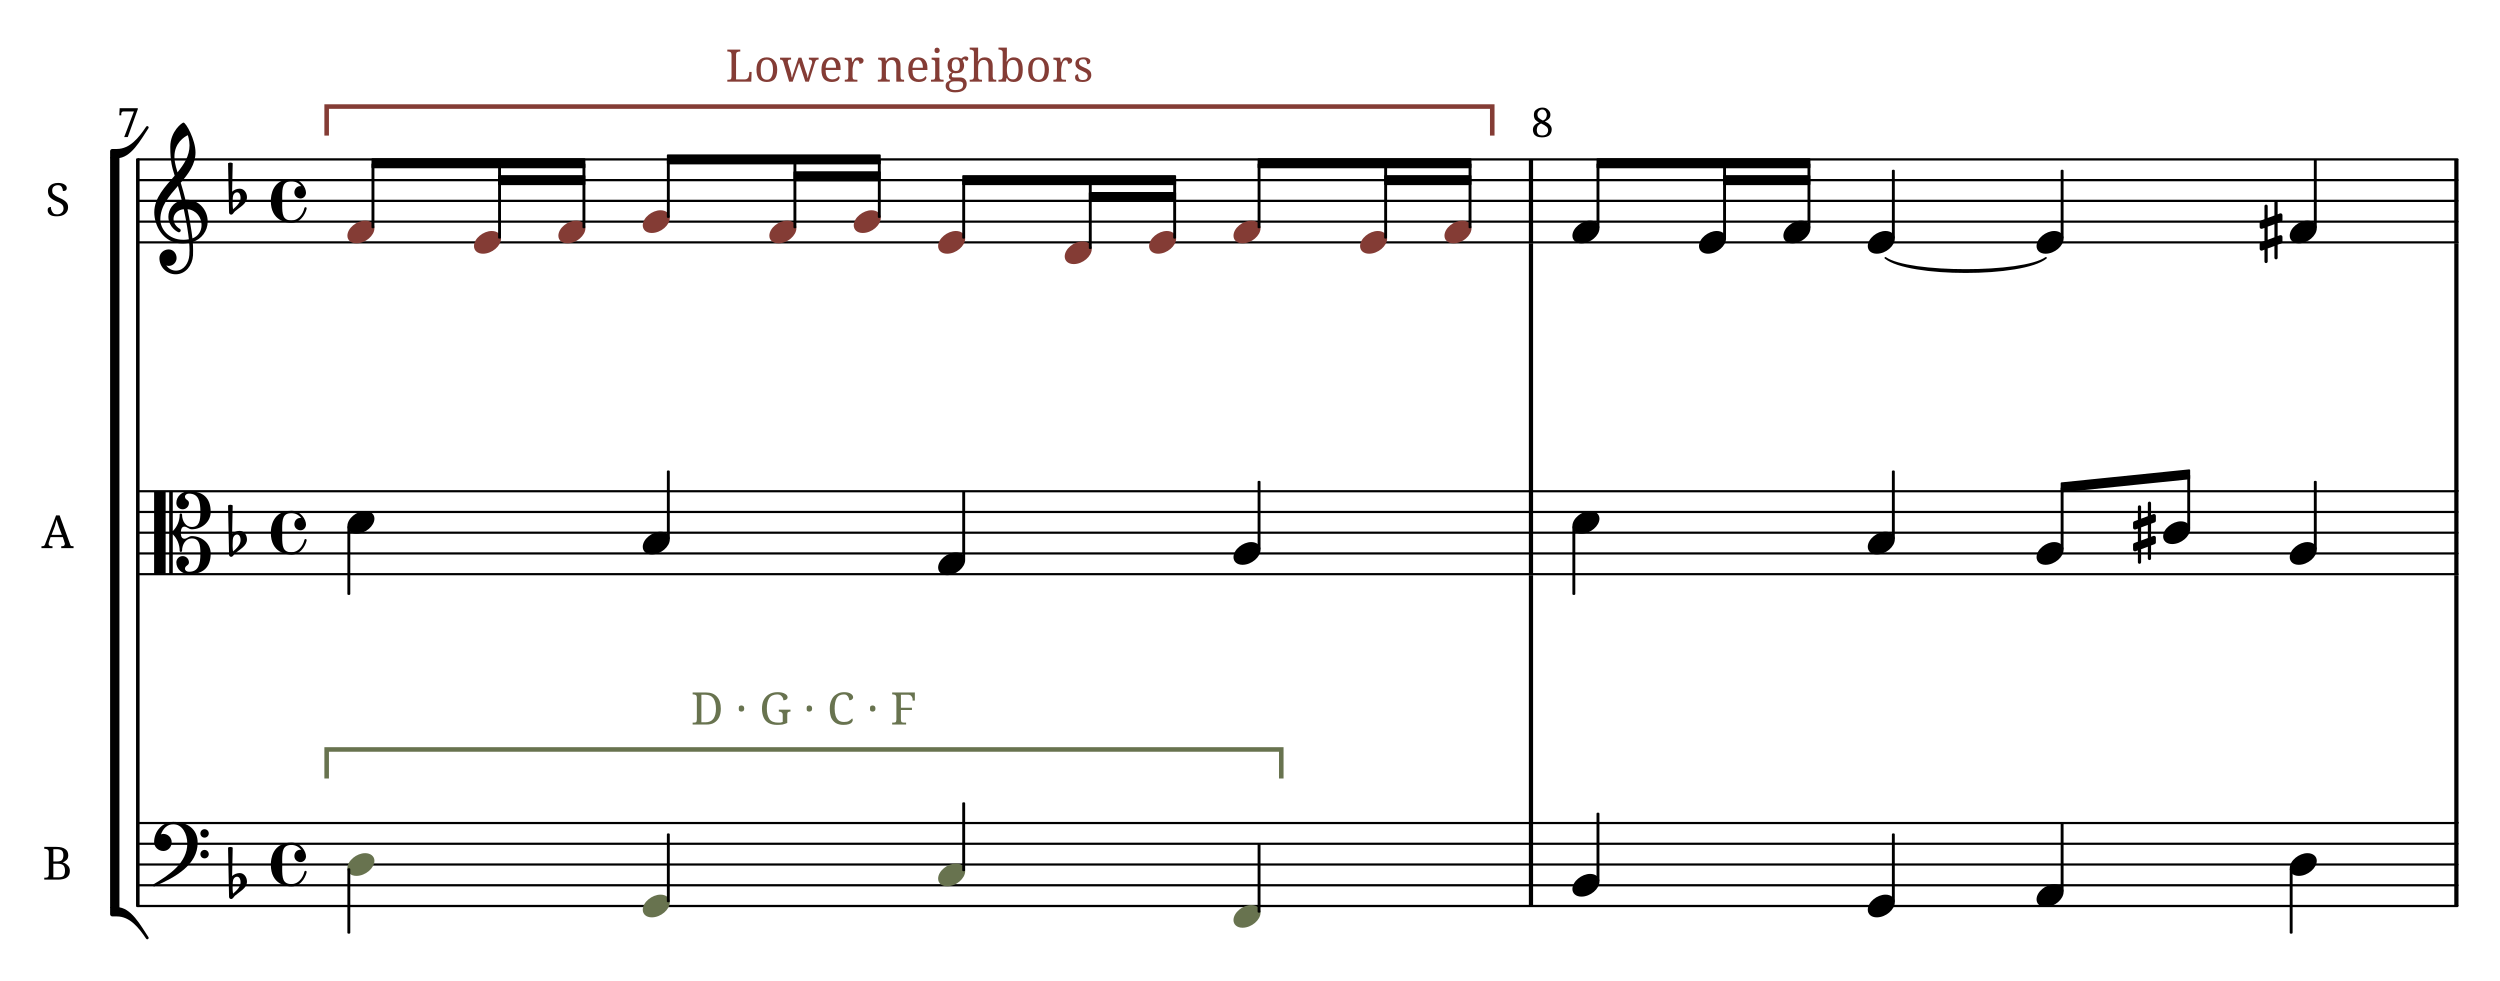
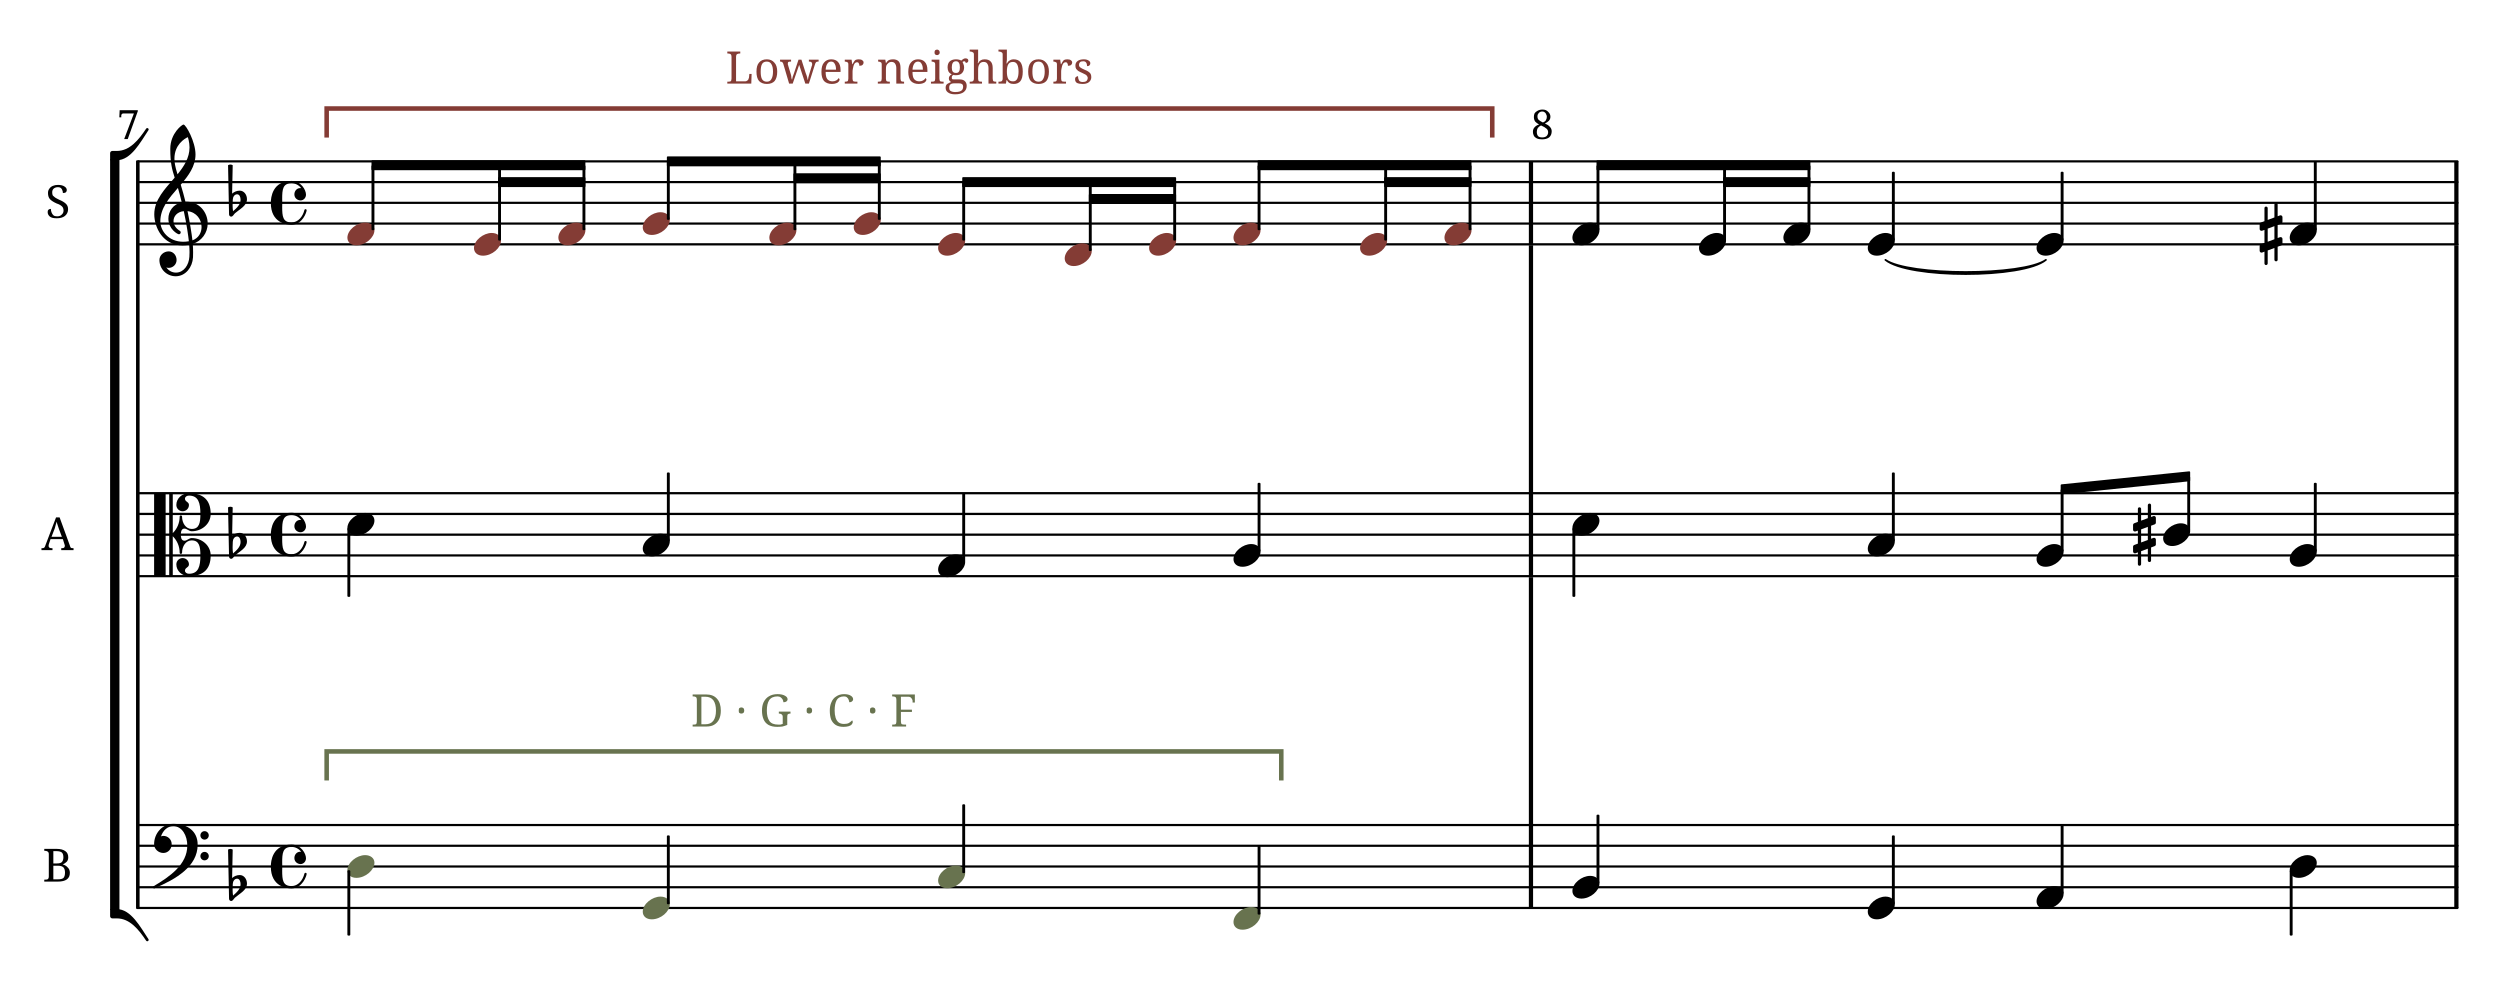
- <svg xmlns="http://www.w3.org/2000/svg" version="1.2" viewBox="-0.308 -1.789 120.546 47.292" class="score-svg" role="group" aria-label="First episode and G preparation" width="120.546mm" height="47.292mm">
+ <svg xmlns="http://www.w3.org/2000/svg" version="1.2" viewBox="-0.308 -1.884 120.546 47.388" class="score-svg" role="group" aria-label="First episode and G preparation" width="120.546mm" height="47.388mm">
  <style>.score-annotation-label{font:2.15px Georgia,serif;letter-spacing:.02px}.score-interval-label{font:600 1.7px sans-serif}</style>
  <style type="text/css">

tspan { white-space: pre; }

</style>
  <g transform="translate(6.3228, 9.8969)">
    <line stroke-linejoin="round" stroke-linecap="round" stroke-width="0.107" stroke="currentColor" x1="0.054" y1="0" x2="111.861" y2="0" />
  </g>
  <g transform="translate(6.3228, 8.8969)">
    <line stroke-linejoin="round" stroke-linecap="round" stroke-width="0.107" stroke="currentColor" x1="0.054" y1="0" x2="111.861" y2="0" />
  </g>
  <g transform="translate(6.3228, 7.8969)">
    <line stroke-linejoin="round" stroke-linecap="round" stroke-width="0.107" stroke="currentColor" x1="0.054" y1="0" x2="111.861" y2="0" />
  </g>
  <g transform="translate(6.3228, 6.8969)">
    <line stroke-linejoin="round" stroke-linecap="round" stroke-width="0.107" stroke="currentColor" x1="0.054" y1="0" x2="111.861" y2="0" />
  </g>
  <g transform="translate(6.3228, 5.8969)">
    <line stroke-linejoin="round" stroke-linecap="round" stroke-width="0.107" stroke="currentColor" x1="0.054" y1="0" x2="111.861" y2="0" />
  </g>
  <g transform="translate(118.0331, 3.4958)">
    <rect x="0" y="22.455" width="0.204" height="11.946" ry="0" fill="currentColor" />
  </g>
  <g transform="translate(118.0331, 3.4958)">
    <rect x="0" y="6.455" width="0.204" height="11.946" ry="0" fill="currentColor" />
  </g>
  <g transform="translate(118.0331, 39.8969)">
    <rect x="0" y="-2.054" width="0.204" height="4.054" ry="0" fill="currentColor" />
  </g>
  <g transform="translate(6.3228, 25.8969)">
    <line stroke-linejoin="round" stroke-linecap="round" stroke-width="0.107" stroke="currentColor" x1="0.054" y1="0" x2="111.861" y2="0" />
  </g>
  <g transform="translate(6.3228, 24.8969)">
    <line stroke-linejoin="round" stroke-linecap="round" stroke-width="0.107" stroke="currentColor" x1="0.054" y1="0" x2="111.861" y2="0" />
  </g>
  <g transform="translate(6.3228, 23.8969)">
    <line stroke-linejoin="round" stroke-linecap="round" stroke-width="0.107" stroke="currentColor" x1="0.054" y1="0" x2="111.861" y2="0" />
  </g>
  <g transform="translate(6.3228, 22.8969)">
    <line stroke-linejoin="round" stroke-linecap="round" stroke-width="0.107" stroke="currentColor" x1="0.054" y1="0" x2="111.861" y2="0" />
  </g>
  <g transform="translate(6.3228, 21.8969)">
    <line stroke-linejoin="round" stroke-linecap="round" stroke-width="0.107" stroke="currentColor" x1="0.054" y1="0" x2="111.861" y2="0" />
  </g>
  <g transform="translate(118.0331, 23.8969)">
    <rect x="0" y="-2.054" width="0.204" height="4.107" ry="0" fill="currentColor" />
  </g>
  <g transform="translate(118.0331, 7.8969)">
    <rect x="0" y="-2" width="0.204" height="4.054" ry="0" fill="currentColor" />
  </g>
  <g transform="translate(6.3228, 41.8969)">
    <line stroke-linejoin="round" stroke-linecap="round" stroke-width="0.107" stroke="currentColor" x1="0.054" y1="0" x2="111.861" y2="0" />
  </g>
  <g transform="translate(6.3228, 40.8969)">
    <line stroke-linejoin="round" stroke-linecap="round" stroke-width="0.107" stroke="currentColor" x1="0.054" y1="0" x2="111.861" y2="0" />
  </g>
  <g transform="translate(6.3228, 39.8969)">
    <line stroke-linejoin="round" stroke-linecap="round" stroke-width="0.107" stroke="currentColor" x1="0.054" y1="0" x2="111.861" y2="0" />
  </g>
  <g transform="translate(6.3228, 38.8969)">
    <line stroke-linejoin="round" stroke-linecap="round" stroke-width="0.107" stroke="currentColor" x1="0.054" y1="0" x2="111.861" y2="0" />
  </g>
  <g transform="translate(6.3228, 37.8969)">
    <line stroke-linejoin="round" stroke-linecap="round" stroke-width="0.107" stroke="currentColor" x1="0.054" y1="0" x2="111.861" y2="0" />
  </g>
  <g transform="translate(73.4109, 3.4958)">
    <rect x="0" y="22.455" width="0.204" height="11.946" ry="0" fill="currentColor" />
  </g>
  <g transform="translate(73.4109, 3.4958)">
    <rect x="0" y="6.455" width="0.204" height="11.946" ry="0" fill="currentColor" />
  </g>
  <g transform="translate(73.4109, 39.8969)">
    <rect x="0" y="-2.054" width="0.204" height="4.054" ry="0" fill="currentColor" />
  </g>
  <g transform="translate(73.4109, 23.8969)">
    <rect x="0" y="-2.054" width="0.204" height="4.107" ry="0" fill="currentColor" />
  </g>
  <g transform="translate(73.4109, 7.8969)">
    <rect x="0" y="-2" width="0.204" height="4.054" ry="0" fill="currentColor" />
  </g>
-   <g data-voice="a">
+   <g data-voice="a" style="opacity: 1;">
    <g transform="translate(99.0545, 21.7105)">
      <polygon stroke-linejoin="round" stroke-linecap="round" stroke-width="0.089" fill="currentColor" stroke="currentColor" points="6.199 -0.823 6.199 -0.432 0.044 0.196 0.044 -0.196" />
    </g>
  </g>
  <g id="fig-episode-one-s-m7-n1" data-note-id="fig-episode-one-s-m7-n1" data-voice="s" data-measure="7" role="button" aria-label="Soprano, measure 7, beat 1: F4, 0.5 quarter notes." style="color: rgb(132, 60, 53); fill: rgb(132, 60, 53);">
    <g transform="translate(16.4426, 9.3969)">
      <path transform="scale(0.004, -0.004)" d="M0 -45c0 92 113 182 214 182c64 0 112 -36 112 -92c0 -88 -108 -182 -217 -182c-68 0 -109 39 -109 92z" fill="currentColor" />
    </g>
  </g>
  <g transform="translate(7.1228, 8.8969)">
    <path transform="scale(0.004, -0.004)" d="M265 -635h-5c-108 0 -196 87 -196 196c0 58 53 104 112 104c54 0 95 -48 95 -104c0 -52 -43 -95 -95 -95c-10 0 -20 2 -29 6c26 -38 68 -63 116 -63h3zM403 150c28 -135 50 -272 59 -352c75 27 110 93 110 161c0 88 -59 178 -169 191zM75 26c0 -112 97 -245 277 -245 c21 0 43 2 67 6c-7 65 -27 206 -61 363c-79 -8 -124 -61 -124 -119c0 -43 25 -89 80 -121c5 -5 7 -11 7 -16c0 -12 -10 -23 -22 -23c-16 0 -127 63 -127 188c0 89 58 175 161 198c-14 58 -29 116 -46 173c-106 -122 -212 -244 -212 -404zM354 1194c30 0 145 -207 145 -361 c0 -143 -85 -255 -178 -364c21 -68 40 -137 57 -206c4 0 8 1 12 1c156 0 256 -130 256 -263c0 -113 -74 -212 -180 -246c3 -34 4 -68 4 -102c0 -20 0 -40 -1 -60c-7 -120 -89 -225 -204 -228l1 44c93 2 153 92 159 190c1 19 2 37 2 56c0 30 -2 60 -4 90 c-28 -5 -54 -8 -79 -8c-240 0 -342 219 -342 375c0 177 130 307 246 442c-31 98 -53 170 -53 347c0 188 143 293 159 293zM427 919c0 62 -20 123 -21 123c-40 -19 -161 -92 -161 -259c0 -42 7 -93 37 -189c78 95 145 199 145 325z" fill="currentColor" />
  </g>
  <g transform="translate(10.8005, 7.8969)">
    <path transform="scale(0.004, -0.004)" d="M29 39l-2 -64v-11c0 -22 2 -43 5 -65c44 38 91 80 91 138c0 33 -13 66 -42 66c-31 0 -51 -31 -52 -64zM-28 454c9 5 18 8 28 8s19 -3 28 -8l-7 -343c25 23 58 36 92 36c51 0 87 -49 87 -103c0 -79 -84 -117 -144 -169c-16 -14 -25 -41 -47 -41c-14 0 -25 13 -25 27z" fill="currentColor" />
  </g>
  <g transform="translate(12.7505, 7.8969)">
    <path transform="scale(0.004, -0.004)" d="M432 -89c0 -21 -50 -175 -182 -175c-59 0 -250 20 -250 264c0 63 18 264 250 264c115 0 174 -109 174 -165c0 -39 -30 -70 -66 -70c-30 0 -74 23 -74 73c0 38 27 76 71 76c4 0 7 0 11 -1c-27 36 -69 59 -116 59c-106 0 -113 -74 -113 -188c0 -15 1 -31 1 -48 s-1 -33 -1 -48c0 -114 7 -188 113 -188c79 0 136 70 155 150c2 7 7 10 13 10c7 0 14 -5 14 -13z" fill="currentColor" />
  </g>
-   <g id="fig-episode-one-a-m7-n1" data-note-id="fig-episode-one-a-m7-n1" data-voice="a" data-measure="7" role="button" aria-label="Alto, measure 7, beat 1: D4, one quarter note.">
+   <g id="fig-episode-one-a-m7-n1" data-note-id="fig-episode-one-a-m7-n1" data-voice="a" data-measure="7" role="button" aria-label="Alto, measure 7, beat 1: D4, one quarter note." style="">
    <g transform="translate(16.4426, 23.3969)">
      <path transform="scale(0.004, -0.004)" d="M0 -45c0 92 113 182 214 182c64 0 112 -36 112 -92c0 -88 -108 -182 -217 -182c-68 0 -109 39 -109 92z" fill="currentColor" />
    </g>
  </g>
  <g transform="translate(7.1228, 23.8969)">
    <path transform="scale(0.004, -0.004)" d="M322 0c0 -17 0 -73 44 -73c29 0 56 32 87 32c123 0 229 -90 229 -209c0 -168 -91 -250 -262 -250c-82 0 -152 62 -152 142c0 42 34 76 76 76s76 -34 76 -76c0 -39 -48 -37 -48 -76c0 -23 23 -37 48 -37c115 0 138 89 138 221c0 106 -13 181 -105 181 c-71 0 -116 -71 -116 -148c0 -10 -8 -15 -15 -15s-14 5 -14 15c0 75 -30 146 -83 198v-470c0 -6 -5 -11 -11 -11h-21c-6 0 -11 5 -11 11v978c0 6 5 11 11 11h21c6 0 11 -5 11 -11v-470c53 52 83 123 83 198c0 10 7 15 14 15s15 -5 15 -15c0 -77 45 -148 116 -148 c92 0 105 75 105 181c0 132 -23 221 -138 221c-25 0 -48 -14 -48 -37c0 -39 48 -37 48 -76c0 -42 -34 -76 -76 -76s-76 34 -76 76c0 80 70 142 152 142c171 0 262 -82 262 -250c0 -119 -106 -209 -229 -209c-31 0 -58 32 -87 32c-10 0 -44 0 -44 -73zM128 -500h-117 c-6 0 -11 5 -11 11v978c0 6 5 11 11 11h117c6 0 11 -5 11 -11v-978c0 -6 -5 -11 -11 -11z" fill="currentColor" />
  </g>
  <g transform="translate(10.8005, 24.3969)">
    <path transform="scale(0.004, -0.004)" d="M29 39l-2 -64v-11c0 -22 2 -43 5 -65c44 38 91 80 91 138c0 33 -13 66 -42 66c-31 0 -51 -31 -52 -64zM-28 454c9 5 18 8 28 8s19 -3 28 -8l-7 -343c25 23 58 36 92 36c51 0 87 -49 87 -103c0 -79 -84 -117 -144 -169c-16 -14 -25 -41 -47 -41c-14 0 -25 13 -25 27z" fill="currentColor" />
  </g>
  <g transform="translate(12.7505, 23.8969)">
    <path transform="scale(0.004, -0.004)" d="M432 -89c0 -21 -50 -175 -182 -175c-59 0 -250 20 -250 264c0 63 18 264 250 264c115 0 174 -109 174 -165c0 -39 -30 -70 -66 -70c-30 0 -74 23 -74 73c0 38 27 76 71 76c4 0 7 0 11 -1c-27 36 -69 59 -116 59c-106 0 -113 -74 -113 -188c0 -15 1 -31 1 -48 s-1 -33 -1 -48c0 -114 7 -188 113 -188c79 0 136 70 155 150c2 7 7 10 13 10c7 0 14 -5 14 -13z" fill="currentColor" />
  </g>
  <g id="fig-episode-one-b-m7-n1" data-note-id="fig-episode-one-b-m7-n1" data-voice="b" data-measure="7" role="button" aria-label="Bass, measure 7, beat 1: D3, one quarter note." style="color: rgb(104, 115, 79); fill: rgb(104, 115, 79);">
    <g transform="translate(16.4426, 39.8969)">
      <path transform="scale(0.004, -0.004)" d="M0 -45c0 92 113 182 214 182c64 0 112 -36 112 -92c0 -88 -108 -182 -217 -182c-68 0 -109 39 -109 92z" fill="currentColor" />
    </g>
  </g>
  <g transform="translate(7.1228, 38.8969)">
    <path transform="scale(0.004, -0.004)" d="M558 -125c0 28 22 51 50 51s51 -23 51 -51s-23 -51 -51 -51s-50 23 -50 51zM558 125c0 28 22 51 50 51s51 -23 51 -51s-23 -51 -51 -51s-50 23 -50 51zM231 264c172 0 294 -88 294 -251c0 -263 -262 -416 -515 -523c-3 -3 -7 -4 -10 -4c-7 0 -14 7 -14 14c0 3 1 7 4 10 c201 118 410 265 410 492c0 119 -61 234 -169 234c-72 0 -124 -53 -148 -123c10 4 19 6 29 6c55 0 100 -45 100 -100c0 -58 -44 -106 -100 -106c-60 0 -112 47 -112 106c0 133 101 245 231 245z" fill="currentColor" />
  </g>
  <g transform="translate(10.8005, 40.8969)">
    <path transform="scale(0.004, -0.004)" d="M29 39l-2 -64v-11c0 -22 2 -43 5 -65c44 38 91 80 91 138c0 33 -13 66 -42 66c-31 0 -51 -31 -52 -64zM-28 454c9 5 18 8 28 8s19 -3 28 -8l-7 -343c25 23 58 36 92 36c51 0 87 -49 87 -103c0 -79 -84 -117 -144 -169c-16 -14 -25 -41 -47 -41c-14 0 -25 13 -25 27z" fill="currentColor" />
  </g>
  <g transform="translate(12.7505, 39.8969)">
    <path transform="scale(0.004, -0.004)" d="M432 -89c0 -21 -50 -175 -182 -175c-59 0 -250 20 -250 264c0 63 18 264 250 264c115 0 174 -109 174 -165c0 -39 -30 -70 -66 -70c-30 0 -74 23 -74 73c0 38 27 76 71 76c4 0 7 0 11 -1c-27 36 -69 59 -116 59c-106 0 -113 -74 -113 -188c0 -15 1 -31 1 -48 s-1 -33 -1 -48c0 -114 7 -188 113 -188c79 0 136 70 155 150c2 7 7 10 13 10c7 0 14 -5 14 -13z" fill="currentColor" />
  </g>
-   <g data-voice="s">
+   <g data-voice="s" style="opacity: 1;">
    <g transform="translate(17.6756, 7.8969)">
      <rect x="-0.07" y="-1.814" width="0.14" height="3.134" ry="0.044" fill="currentColor" />
    </g>
  </g>
-   <g data-voice="a">
+   <g data-voice="a" style="opacity: 1;">
    <g transform="translate(16.5123, 23.8969)">
      <rect x="-0.07" y="-0.321" width="0.14" height="3.321" ry="0.044" fill="currentColor" />
    </g>
  </g>
-   <g data-voice="b">
+   <g data-voice="b" style="opacity: 1;">
    <g transform="translate(16.5123, 39.8969)">
      <rect x="-0.07" y="0.179" width="0.14" height="3.154" ry="0.044" fill="currentColor" />
    </g>
  </g>
  <g transform="translate(5.3365, 4.8201)">
    <text font-family="serif" font-size="1.96" text-anchor="start" fill="currentColor">
      <tspan>7</tspan>
    </text>
  </g>
  <g id="fig-episode-one-s-m7-n2" data-note-id="fig-episode-one-s-m7-n2" data-voice="s" data-measure="7" role="button" aria-label="Soprano, measure 7, beat 1.5: E4, 0.25 quarter notes." style="color: rgb(132, 60, 53); fill: rgb(132, 60, 53);">
    <g transform="translate(22.5463, 9.8969)">
      <path transform="scale(0.004, -0.004)" d="M0 -45c0 92 113 182 214 182c64 0 112 -36 112 -92c0 -88 -108 -182 -217 -182c-68 0 -109 39 -109 92z" fill="currentColor" />
    </g>
  </g>
-   <g data-voice="s">
+   <g data-voice="s" style="opacity: 1;">
    <g transform="translate(23.7794, 7.8969)">
      <rect x="-0.07" y="-1.814" width="0.14" height="3.634" ry="0.044" fill="currentColor" />
    </g>
  </g>
-   <g data-voice="s">
+   <g data-voice="s" style="opacity: 1;">
    <g transform="translate(76.6741, 6.0832)">
      <polygon stroke-linejoin="round" stroke-linecap="round" stroke-width="0.089" fill="currentColor" stroke="currentColor" points="10.268 -0.196 10.268 0.196 0.044 0.196 0.044 -0.196" />
    </g>
    <g transform="translate(82.7778, 6.8969)">
      <polygon stroke-linejoin="round" stroke-linecap="round" stroke-width="0.089" fill="currentColor" stroke="currentColor" points="4.164 -0.196 4.164 0.196 0.044 0.196 0.044 -0.196" />
    </g>
  </g>
  <g id="fig-episode-one-s-m7-n3" data-note-id="fig-episode-one-s-m7-n3" data-voice="s" data-measure="7" role="button" aria-label="Soprano, measure 7, beat 1.75: F4, 0.25 quarter notes." style="color: rgb(132, 60, 53); fill: rgb(132, 60, 53);">
    <g transform="translate(26.6155, 9.3969)">
      <path transform="scale(0.004, -0.004)" d="M0 -45c0 92 113 182 214 182c64 0 112 -36 112 -92c0 -88 -108 -182 -217 -182c-68 0 -109 39 -109 92z" fill="currentColor" />
    </g>
  </g>
-   <g data-voice="s">
+   <g data-voice="s" style="opacity: 1;">
    <g transform="translate(27.8485, 7.8969)">
      <rect x="-0.07" y="-1.814" width="0.14" height="3.134" ry="0.044" fill="currentColor" />
    </g>
  </g>
-   <g data-voice="s">
+   <g data-voice="s" style="opacity: 1;">
    <g transform="translate(60.3321, 6.0832)">
      <polygon stroke-linejoin="round" stroke-linecap="round" stroke-width="0.089" fill="currentColor" stroke="currentColor" points="10.268 -0.196 10.268 0.196 0.044 0.196 0.044 -0.196" />
    </g>
    <g transform="translate(66.4359, 6.8969)">
      <polygon stroke-linejoin="round" stroke-linecap="round" stroke-width="0.089" fill="currentColor" stroke="currentColor" points="4.164 -0.196 4.164 0.196 0.044 0.196 0.044 -0.196" />
    </g>
  </g>
  <g id="fig-episode-one-s-m7-n4" data-note-id="fig-episode-one-s-m7-n4" data-voice="s" data-measure="7" role="button" aria-label="Soprano, measure 7, beat 2: G4, 0.5 quarter notes." style="color: rgb(132, 60, 53); fill: rgb(132, 60, 53);">
    <g transform="translate(30.6846, 8.8969)">
      <path transform="scale(0.004, -0.004)" d="M0 -45c0 92 113 182 214 182c64 0 112 -36 112 -92c0 -88 -108 -182 -217 -182c-68 0 -109 39 -109 92z" fill="currentColor" />
    </g>
  </g>
-   <g id="fig-episode-one-a-m7-n2" data-note-id="fig-episode-one-a-m7-n2" data-voice="a" data-measure="7" role="button" aria-label="Alto, measure 7, beat 2: Bb3, one quarter note.">
+   <g id="fig-episode-one-a-m7-n2" data-note-id="fig-episode-one-a-m7-n2" data-voice="a" data-measure="7" role="button" aria-label="Alto, measure 7, beat 2: Bb3, one quarter note." style="">
    <g transform="translate(30.6846, 24.3969)">
      <path transform="scale(0.004, -0.004)" d="M0 -45c0 92 113 182 214 182c64 0 112 -36 112 -92c0 -88 -108 -182 -217 -182c-68 0 -109 39 -109 92z" fill="currentColor" />
    </g>
  </g>
  <g id="fig-episode-one-b-m7-n2" data-note-id="fig-episode-one-b-m7-n2" data-voice="b" data-measure="7" role="button" aria-label="Bass, measure 7, beat 2: G2, one quarter note." style="color: rgb(104, 115, 79); fill: rgb(104, 115, 79);">
    <g transform="translate(30.6846, 41.8969)">
      <path transform="scale(0.004, -0.004)" d="M0 -45c0 92 113 182 214 182c64 0 112 -36 112 -92c0 -88 -108 -182 -217 -182c-68 0 -109 39 -109 92z" fill="currentColor" />
    </g>
  </g>
-   <g data-voice="s">
+   <g data-voice="s" style="opacity: 1;">
    <g transform="translate(31.9177, 7.8969)">
      <rect x="-0.07" y="-2" width="0.14" height="2.821" ry="0.044" fill="currentColor" />
    </g>
  </g>
-   <g data-voice="a">
+   <g data-voice="a" style="opacity: 1;">
    <g transform="translate(31.9177, 23.8969)">
      <rect x="-0.07" y="-3" width="0.14" height="3.321" ry="0.044" fill="currentColor" />
    </g>
  </g>
-   <g data-voice="b">
+   <g data-voice="b" style="opacity: 1;">
    <g transform="translate(31.9177, 39.8969)">
      <rect x="-0.07" y="-1.5" width="0.14" height="3.321" ry="0.044" fill="currentColor" />
    </g>
  </g>
-   <g data-voice="s">
+   <g data-voice="s" style="opacity: 1;">
    <g transform="translate(46.09, 6.8969)">
      <polygon stroke-linejoin="round" stroke-linecap="round" stroke-width="0.089" fill="currentColor" stroke="currentColor" points="10.268 -0.196 10.268 0.196 0.044 0.196 0.044 -0.196" />
    </g>
    <g transform="translate(52.1938, 7.7105)">
      <polygon stroke-linejoin="round" stroke-linecap="round" stroke-width="0.089" fill="currentColor" stroke="currentColor" points="4.164 -0.196 4.164 0.196 0.044 0.196 0.044 -0.196" />
    </g>
  </g>
  <g id="fig-episode-one-s-m7-n5" data-note-id="fig-episode-one-s-m7-n5" data-voice="s" data-measure="7" role="button" aria-label="Soprano, measure 7, beat 2.5: F4, 0.25 quarter notes." style="color: rgb(132, 60, 53); fill: rgb(132, 60, 53);">
    <g transform="translate(36.7884, 9.3969)">
      <path transform="scale(0.004, -0.004)" d="M0 -45c0 92 113 182 214 182c64 0 112 -36 112 -92c0 -88 -108 -182 -217 -182c-68 0 -109 39 -109 92z" fill="currentColor" />
    </g>
  </g>
-   <g data-voice="s">
+   <g data-voice="s" style="opacity: 1;">
    <g transform="translate(38.0214, 7.8969)">
      <rect x="-0.07" y="-2" width="0.14" height="3.321" ry="0.044" fill="currentColor" />
    </g>
  </g>
-   <g data-voice="s">
+   <g data-voice="s" style="opacity: 1;">
    <g transform="translate(31.8479, 5.8969)">
      <polygon stroke-linejoin="round" stroke-linecap="round" stroke-width="0.089" fill="currentColor" stroke="currentColor" points="10.268 -0.196 10.268 0.196 0.044 0.196 0.044 -0.196" />
    </g>
    <g transform="translate(37.9517, 6.7105)">
      <polygon stroke-linejoin="round" stroke-linecap="round" stroke-width="0.089" fill="currentColor" stroke="currentColor" points="4.164 -0.196 4.164 0.196 0.044 0.196 0.044 -0.196" />
    </g>
  </g>
  <g id="fig-episode-one-s-m7-n6" data-note-id="fig-episode-one-s-m7-n6" data-voice="s" data-measure="7" role="button" aria-label="Soprano, measure 7, beat 2.75: G4, 0.25 quarter notes." style="color: rgb(132, 60, 53); fill: rgb(132, 60, 53);">
    <g transform="translate(40.8575, 8.8969)">
      <path transform="scale(0.004, -0.004)" d="M0 -45c0 92 113 182 214 182c64 0 112 -36 112 -92c0 -88 -108 -182 -217 -182c-68 0 -109 39 -109 92z" fill="currentColor" />
    </g>
  </g>
-   <g data-voice="s">
+   <g data-voice="s" style="opacity: 1;">
    <g transform="translate(42.0906, 7.8969)">
      <rect x="-0.07" y="-2" width="0.14" height="2.821" ry="0.044" fill="currentColor" />
    </g>
  </g>
-   <g data-voice="s">
+   <g data-voice="s" style="opacity: 1;">
    <g transform="translate(17.6059, 6.0832)">
      <polygon stroke-linejoin="round" stroke-linecap="round" stroke-width="0.089" fill="currentColor" stroke="currentColor" points="10.268 -0.196 10.268 0.196 0.044 0.196 0.044 -0.196" />
    </g>
    <g transform="translate(23.7096, 6.8969)">
      <polygon stroke-linejoin="round" stroke-linecap="round" stroke-width="0.089" fill="currentColor" stroke="currentColor" points="4.164 -0.196 4.164 0.196 0.044 0.196 0.044 -0.196" />
    </g>
  </g>
  <g id="fig-episode-one-s-m7-n7" data-note-id="fig-episode-one-s-m7-n7" data-voice="s" data-measure="7" role="button" aria-label="Soprano, measure 7, beat 3: E4, 0.5 quarter notes." style="color: rgb(132, 60, 53); fill: rgb(132, 60, 53);">
    <g transform="translate(44.9267, 9.8969)">
      <path transform="scale(0.004, -0.004)" d="M0 -45c0 92 113 182 214 182c64 0 112 -36 112 -92c0 -88 -108 -182 -217 -182c-68 0 -109 39 -109 92z" fill="currentColor" />
    </g>
  </g>
-   <g id="fig-episode-one-a-m7-n3" data-note-id="fig-episode-one-a-m7-n3" data-voice="a" data-measure="7" role="button" aria-label="Alto, measure 7, beat 3: G3, one quarter note.">
+   <g id="fig-episode-one-a-m7-n3" data-note-id="fig-episode-one-a-m7-n3" data-voice="a" data-measure="7" role="button" aria-label="Alto, measure 7, beat 3: G3, one quarter note." style="">
    <g transform="translate(44.9267, 25.3969)">
      <path transform="scale(0.004, -0.004)" d="M0 -45c0 92 113 182 214 182c64 0 112 -36 112 -92c0 -88 -108 -182 -217 -182c-68 0 -109 39 -109 92z" fill="currentColor" />
    </g>
  </g>
  <g id="fig-episode-one-b-m7-n3" data-note-id="fig-episode-one-b-m7-n3" data-voice="b" data-measure="7" role="button" aria-label="Bass, measure 7, beat 3: C3, one quarter note." style="color: rgb(104, 115, 79); fill: rgb(104, 115, 79);">
    <g transform="translate(44.9267, 40.3969)">
      <path transform="scale(0.004, -0.004)" d="M0 -45c0 92 113 182 214 182c64 0 112 -36 112 -92c0 -88 -108 -182 -217 -182c-68 0 -109 39 -109 92z" fill="currentColor" />
    </g>
  </g>
-   <g data-voice="s">
+   <g data-voice="s" style="opacity: 1;">
    <g transform="translate(46.1598, 7.8969)">
      <rect x="-0.07" y="-1" width="0.14" height="2.821" ry="0.044" fill="currentColor" />
    </g>
  </g>
-   <g data-voice="a">
+   <g data-voice="a" style="opacity: 1;">
    <g transform="translate(46.1598, 23.8969)">
      <rect x="-0.07" y="-2" width="0.14" height="3.321" ry="0.044" fill="currentColor" />
    </g>
  </g>
-   <g data-voice="b">
+   <g data-voice="b" style="opacity: 1;">
    <g transform="translate(46.1598, 39.8969)">
      <rect x="-0.07" y="-3" width="0.14" height="3.321" ry="0.044" fill="currentColor" />
    </g>
  </g>
  <g id="fig-episode-one-s-m7-n8" data-note-id="fig-episode-one-s-m7-n8" data-voice="s" data-measure="7" role="button" aria-label="Soprano, measure 7, beat 3.5: D4, 0.25 quarter notes." style="color: rgb(132, 60, 53); fill: rgb(132, 60, 53);">
    <g transform="translate(51.0305, 10.3969)">
      <path transform="scale(0.004, -0.004)" d="M0 -45c0 92 113 182 214 182c64 0 112 -36 112 -92c0 -88 -108 -182 -217 -182c-68 0 -109 39 -109 92z" fill="currentColor" />
    </g>
  </g>
-   <g data-voice="s">
+   <g data-voice="s" style="opacity: 1;">
    <g transform="translate(52.2635, 7.8969)">
      <rect x="-0.07" y="-1" width="0.14" height="3.321" ry="0.044" fill="currentColor" />
    </g>
  </g>
  <g id="fig-episode-one-s-m7-n9" data-note-id="fig-episode-one-s-m7-n9" data-voice="s" data-measure="7" role="button" aria-label="Soprano, measure 7, beat 3.75: E4, 0.25 quarter notes." style="color: rgb(132, 60, 53); fill: rgb(132, 60, 53);">
    <g transform="translate(55.0996, 9.8969)">
      <path transform="scale(0.004, -0.004)" d="M0 -45c0 92 113 182 214 182c64 0 112 -36 112 -92c0 -88 -108 -182 -217 -182c-68 0 -109 39 -109 92z" fill="currentColor" />
    </g>
  </g>
-   <g data-voice="s">
+   <g data-voice="s" style="opacity: 1;">
    <g transform="translate(56.3327, 7.8969)">
      <rect x="-0.07" y="-1" width="0.14" height="2.821" ry="0.044" fill="currentColor" />
    </g>
  </g>
  <g id="fig-episode-one-s-m7-n10" data-note-id="fig-episode-one-s-m7-n10" data-voice="s" data-measure="7" role="button" aria-label="Soprano, measure 7, beat 4: F4, 0.5 quarter notes." style="color: rgb(132, 60, 53); fill: rgb(132, 60, 53);">
    <g transform="translate(59.1688, 9.3969)">
      <path transform="scale(0.004, -0.004)" d="M0 -45c0 92 113 182 214 182c64 0 112 -36 112 -92c0 -88 -108 -182 -217 -182c-68 0 -109 39 -109 92z" fill="currentColor" />
    </g>
  </g>
-   <g id="fig-episode-one-a-m7-n4" data-note-id="fig-episode-one-a-m7-n4" data-voice="a" data-measure="7" role="button" aria-label="Alto, measure 7, beat 4: A3, one quarter note.">
+   <g id="fig-episode-one-a-m7-n4" data-note-id="fig-episode-one-a-m7-n4" data-voice="a" data-measure="7" role="button" aria-label="Alto, measure 7, beat 4: A3, one quarter note." style="">
    <g transform="translate(59.1688, 24.8969)">
      <path transform="scale(0.004, -0.004)" d="M0 -45c0 92 113 182 214 182c64 0 112 -36 112 -92c0 -88 -108 -182 -217 -182c-68 0 -109 39 -109 92z" fill="currentColor" />
    </g>
  </g>
  <g id="fig-episode-one-b-m7-n4" data-note-id="fig-episode-one-b-m7-n4" data-voice="b" data-measure="7" role="button" aria-label="Bass, measure 7, beat 4: F2, one quarter note." style="color: rgb(104, 115, 79); fill: rgb(104, 115, 79);">
    <g transform="translate(59.1688, 42.3969)">
      <path transform="scale(0.004, -0.004)" d="M0 -45c0 92 113 182 214 182c64 0 112 -36 112 -92c0 -88 -108 -182 -217 -182c-68 0 -109 39 -109 92z" fill="currentColor" />
    </g>
  </g>
-   <g data-voice="s">
+   <g data-voice="s" style="opacity: 1;">
    <g transform="translate(60.4019, 7.8969)">
      <rect x="-0.07" y="-1.814" width="0.14" height="3.134" ry="0.044" fill="currentColor" />
    </g>
  </g>
-   <g data-voice="a">
+   <g data-voice="a" style="opacity: 1;">
    <g transform="translate(60.4019, 23.8969)">
      <rect x="-0.07" y="-2.5" width="0.14" height="3.321" ry="0.044" fill="currentColor" />
    </g>
  </g>
-   <g data-voice="b">
+   <g data-voice="b" style="opacity: 1;">
    <g transform="translate(60.4019, 39.8969)">
      <rect x="-0.07" y="-1" width="0.14" height="3.321" ry="0.044" fill="currentColor" />
    </g>
  </g>
  <g id="fig-episode-one-s-m7-n11" data-note-id="fig-episode-one-s-m7-n11" data-voice="s" data-measure="7" role="button" aria-label="Soprano, measure 7, beat 4.5: E4, 0.25 quarter notes." style="color: rgb(132, 60, 53); fill: rgb(132, 60, 53);">
    <g transform="translate(65.2725, 9.8969)">
      <path transform="scale(0.004, -0.004)" d="M0 -45c0 92 113 182 214 182c64 0 112 -36 112 -92c0 -88 -108 -182 -217 -182c-68 0 -109 39 -109 92z" fill="currentColor" />
    </g>
  </g>
-   <g data-voice="s">
+   <g data-voice="s" style="opacity: 1;">
    <g transform="translate(66.5056, 7.8969)">
      <rect x="-0.07" y="-1.814" width="0.14" height="3.634" ry="0.044" fill="currentColor" />
    </g>
  </g>
  <g transform="translate(6.2512, 23.8969)">
    <rect x="0" y="-18.054" width="0.172" height="36.107" ry="0.054" fill="currentColor" />
  </g>
  <g id="fig-episode-one-s-m7-n12" data-note-id="fig-episode-one-s-m7-n12" data-voice="s" data-measure="7" role="button" aria-label="Soprano, measure 7, beat 4.75: F4, 0.25 quarter notes." style="color: rgb(132, 60, 53); fill: rgb(132, 60, 53);">
    <g transform="translate(69.3417, 9.3969)">
      <path transform="scale(0.004, -0.004)" d="M0 -45c0 92 113 182 214 182c64 0 112 -36 112 -92c0 -88 -108 -182 -217 -182c-68 0 -109 39 -109 92z" fill="currentColor" />
    </g>
  </g>
-   <g data-voice="s">
+   <g data-voice="s" style="opacity: 1;">
    <g transform="translate(70.5748, 7.8969)">
      <rect x="-0.07" y="-1.814" width="0.14" height="3.134" ry="0.044" fill="currentColor" />
    </g>
  </g>
-   <g data-voice="s">
+   <g data-voice="s" style="opacity: 1;">
    <g transform="translate(89.7529, 7.8969)">
      <path stroke-width="0.086" stroke-linejoin="round" stroke-linecap="round" stroke="currentColor" fill="currentColor" d="M0.851 2.75C1.962 3.66 7.479 3.66 8.59 2.75L8.59 2.75C7.479 3.531 1.962 3.531 0.851 2.75z" />
    </g>
  </g>
  <g transform="translate(1.8812, 8.6252)">
    <text font-family="serif" font-size="2.2" text-anchor="start" fill="currentColor">
      <tspan>S</tspan>
    </text>
  </g>
-   <g id="fig-episode-one-s-m8-n1" data-note-id="fig-episode-one-s-m8-n1" data-voice="s" data-measure="8" role="button" aria-label="Soprano, measure 8, beat 1: F4, 0.5 quarter notes.">
+   <g id="fig-episode-one-s-m8-n1" data-note-id="fig-episode-one-s-m8-n1" data-voice="s" data-measure="8" role="button" aria-label="Soprano, measure 8, beat 1: F4, 0.5 quarter notes." style="">
    <g transform="translate(75.5108, 9.3969)">
      <path transform="scale(0.004, -0.004)" d="M0 -45c0 92 113 182 214 182c64 0 112 -36 112 -92c0 -88 -108 -182 -217 -182c-68 0 -109 39 -109 92z" fill="currentColor" />
    </g>
  </g>
  <g transform="translate(5.0012, 5.6183)">
    <path transform="scale(0.004, -0.004)" d="M0 -56v85c0 15 12 27 27 27h54c157 0 265 136 353 268c4 5 8 8 13 8c9 0 18 -8 18 -17c0 -3 -1 -6 -3 -9c-96 -144 -210 -362 -381 -362h-81z" fill="currentColor" />
  </g>
  <g transform="translate(5.0012, 42.1754)">
    <path transform="scale(0.004, -0.004)" d="M0 56h81c171 0 285 -218 381 -362c2 -3 3 -6 3 -9c0 -9 -9 -17 -18 -17c-5 0 -9 3 -13 8c-88 132 -196 268 -353 268h-54c-15 0 -27 12 -27 27v85z" fill="currentColor" />
  </g>
  <g transform="translate(5.0012, 23.8969)">
    <rect x="0" y="-18.099" width="0.45" height="36.197" ry="0" fill="currentColor" />
  </g>
-   <g id="fig-episode-one-a-m8-n1" data-note-id="fig-episode-one-a-m8-n1" data-voice="a" data-measure="8" role="button" aria-label="Alto, measure 8, beat 1: D4, one quarter note.">
+   <g id="fig-episode-one-a-m8-n1" data-note-id="fig-episode-one-a-m8-n1" data-voice="a" data-measure="8" role="button" aria-label="Alto, measure 8, beat 1: D4, one quarter note." style="">
    <g transform="translate(75.5108, 23.3969)">
      <path transform="scale(0.004, -0.004)" d="M0 -45c0 92 113 182 214 182c64 0 112 -36 112 -92c0 -88 -108 -182 -217 -182c-68 0 -109 39 -109 92z" fill="currentColor" />
    </g>
  </g>
-   <g id="fig-episode-one-b-m8-n1" data-note-id="fig-episode-one-b-m8-n1" data-voice="b" data-measure="8" role="button" aria-label="Bass, measure 8, beat 1: Bb2, one quarter note.">
+   <g id="fig-episode-one-b-m8-n1" data-note-id="fig-episode-one-b-m8-n1" data-voice="b" data-measure="8" role="button" aria-label="Bass, measure 8, beat 1: Bb2, one quarter note." style="">
    <g transform="translate(75.5108, 40.8969)">
      <path transform="scale(0.004, -0.004)" d="M0 -45c0 92 113 182 214 182c64 0 112 -36 112 -92c0 -88 -108 -182 -217 -182c-68 0 -109 39 -109 92z" fill="currentColor" />
    </g>
  </g>
  <g transform="translate(73.5128, 4.8202)">
    <text font-family="serif" font-size="1.96" text-anchor="start" fill="currentColor">
      <tspan>8</tspan>
    </text>
  </g>
-   <g data-voice="s">
+   <g data-voice="s" style="opacity: 1;">
    <g transform="translate(76.7438, 7.8969)">
      <rect x="-0.07" y="-1.814" width="0.14" height="3.134" ry="0.044" fill="currentColor" />
    </g>
  </g>
-   <g data-voice="a">
+   <g data-voice="a" style="opacity: 1;">
    <g transform="translate(75.5805, 23.8969)">
      <rect x="-0.07" y="-0.321" width="0.14" height="3.321" ry="0.044" fill="currentColor" />
    </g>
  </g>
-   <g data-voice="b">
+   <g data-voice="b" style="opacity: 1;">
    <g transform="translate(76.7438, 39.8969)">
      <rect x="-0.07" y="-2.5" width="0.14" height="3.321" ry="0.044" fill="currentColor" />
    </g>
  </g>
  <g transform="translate(1.7484, 40.6252)">
    <text font-family="serif" font-size="2.2" text-anchor="start" fill="currentColor">
      <tspan>B</tspan>
    </text>
  </g>
-   <g id="fig-episode-one-s-m8-n2" data-note-id="fig-episode-one-s-m8-n2" data-voice="s" data-measure="8" role="button" aria-label="Soprano, measure 8, beat 1.5: E4, 0.25 quarter notes.">
+   <g id="fig-episode-one-s-m8-n2" data-note-id="fig-episode-one-s-m8-n2" data-voice="s" data-measure="8" role="button" aria-label="Soprano, measure 8, beat 1.5: E4, 0.25 quarter notes." style="">
    <g transform="translate(81.6145, 9.8969)">
      <path transform="scale(0.004, -0.004)" d="M0 -45c0 92 113 182 214 182c64 0 112 -36 112 -92c0 -88 -108 -182 -217 -182c-68 0 -109 39 -109 92z" fill="currentColor" />
    </g>
  </g>
-   <g data-voice="s">
+   <g data-voice="s" style="opacity: 1;">
    <g transform="translate(82.8476, 7.8969)">
      <rect x="-0.07" y="-1.814" width="0.14" height="3.634" ry="0.044" fill="currentColor" />
    </g>
  </g>
-   <g id="fig-episode-one-s-m8-n3" data-note-id="fig-episode-one-s-m8-n3" data-voice="s" data-measure="8" role="button" aria-label="Soprano, measure 8, beat 1.75: F4, 0.25 quarter notes.">
+   <g id="fig-episode-one-s-m8-n3" data-note-id="fig-episode-one-s-m8-n3" data-voice="s" data-measure="8" role="button" aria-label="Soprano, measure 8, beat 1.75: F4, 0.25 quarter notes." style="">
    <g transform="translate(85.6837, 9.3969)">
      <path transform="scale(0.004, -0.004)" d="M0 -45c0 92 113 182 214 182c64 0 112 -36 112 -92c0 -88 -108 -182 -217 -182c-68 0 -109 39 -109 92z" fill="currentColor" />
    </g>
  </g>
-   <g data-voice="s">
+   <g data-voice="s" style="opacity: 1;">
    <g transform="translate(86.9167, 7.8969)">
      <rect x="-0.07" y="-1.814" width="0.14" height="3.134" ry="0.044" fill="currentColor" />
    </g>
  </g>
-   <g id="fig-episode-one-s-m8-n4" data-note-id="fig-episode-one-s-m8-n4" data-voice="s" data-measure="8" role="button" aria-label="Soprano, measure 8, beat 2: E4, one quarter note, tied forward.">
+   <g id="fig-episode-one-s-m8-n4" data-note-id="fig-episode-one-s-m8-n4" data-voice="s" data-measure="8" role="button" aria-label="Soprano, measure 8, beat 2: E4, one quarter note, tied forward." style="">
    <g transform="translate(89.7529, 9.8969)">
      <path transform="scale(0.004, -0.004)" d="M0 -45c0 92 113 182 214 182c64 0 112 -36 112 -92c0 -88 -108 -182 -217 -182c-68 0 -109 39 -109 92z" fill="currentColor" />
    </g>
  </g>
-   <g id="fig-episode-one-a-m8-n2" data-note-id="fig-episode-one-a-m8-n2" data-voice="a" data-measure="8" role="button" aria-label="Alto, measure 8, beat 2: Bb3, one quarter note.">
+   <g id="fig-episode-one-a-m8-n2" data-note-id="fig-episode-one-a-m8-n2" data-voice="a" data-measure="8" role="button" aria-label="Alto, measure 8, beat 2: Bb3, one quarter note." style="">
    <g transform="translate(89.7529, 24.3969)">
      <path transform="scale(0.004, -0.004)" d="M0 -45c0 92 113 182 214 182c64 0 112 -36 112 -92c0 -88 -108 -182 -217 -182c-68 0 -109 39 -109 92z" fill="currentColor" />
    </g>
  </g>
-   <g id="fig-episode-one-b-m8-n2" data-note-id="fig-episode-one-b-m8-n2" data-voice="b" data-measure="8" role="button" aria-label="Bass, measure 8, beat 2: G2, one quarter note.">
+   <g id="fig-episode-one-b-m8-n2" data-note-id="fig-episode-one-b-m8-n2" data-voice="b" data-measure="8" role="button" aria-label="Bass, measure 8, beat 2: G2, one quarter note." style="">
    <g transform="translate(89.7529, 41.8969)">
      <path transform="scale(0.004, -0.004)" d="M0 -45c0 92 113 182 214 182c64 0 112 -36 112 -92c0 -88 -108 -182 -217 -182c-68 0 -109 39 -109 92z" fill="currentColor" />
    </g>
  </g>
-   <g data-voice="s">
+   <g data-voice="s" style="opacity: 1;">
    <g transform="translate(90.9859, 7.8969)">
      <rect x="-0.07" y="-1.5" width="0.14" height="3.321" ry="0.044" fill="currentColor" />
    </g>
  </g>
-   <g data-voice="a">
+   <g data-voice="a" style="opacity: 1;">
    <g transform="translate(90.9859, 23.8969)">
      <rect x="-0.07" y="-3" width="0.14" height="3.321" ry="0.044" fill="currentColor" />
    </g>
  </g>
-   <g data-voice="b">
+   <g data-voice="b" style="opacity: 1;">
    <g transform="translate(90.9859, 39.8969)">
      <rect x="-0.07" y="-1.5" width="0.14" height="3.321" ry="0.044" fill="currentColor" />
    </g>
  </g>
-   <g id="fig-episode-one-s-m8-n5" data-note-id="fig-episode-one-s-m8-n5" data-voice="s" data-measure="8" role="button" aria-label="Soprano, measure 8, beat 3: E4, one quarter note, tied from the preceding note.">
+   <g id="fig-episode-one-s-m8-n5" data-note-id="fig-episode-one-s-m8-n5" data-voice="s" data-measure="8" role="button" aria-label="Soprano, measure 8, beat 3: E4, one quarter note, tied from the preceding note." style="">
    <g transform="translate(97.8912, 9.8969)">
      <path transform="scale(0.004, -0.004)" d="M0 -45c0 92 113 182 214 182c64 0 112 -36 112 -92c0 -88 -108 -182 -217 -182c-68 0 -109 39 -109 92z" fill="currentColor" />
    </g>
  </g>
-   <g id="fig-episode-one-a-m8-n3" data-note-id="fig-episode-one-a-m8-n3" data-voice="a" data-measure="8" role="button" aria-label="Alto, measure 8, beat 3: A3, 0.5 quarter notes.">
+   <g id="fig-episode-one-a-m8-n3" data-note-id="fig-episode-one-a-m8-n3" data-voice="a" data-measure="8" role="button" aria-label="Alto, measure 8, beat 3: A3, 0.5 quarter notes." style="">
    <g transform="translate(97.8912, 24.8969)">
      <path transform="scale(0.004, -0.004)" d="M0 -45c0 92 113 182 214 182c64 0 112 -36 112 -92c0 -88 -108 -182 -217 -182c-68 0 -109 39 -109 92z" fill="currentColor" />
    </g>
  </g>
-   <g id="fig-episode-one-b-m8-n3" data-note-id="fig-episode-one-b-m8-n3" data-voice="b" data-measure="8" role="button" aria-label="Bass, measure 8, beat 3: A2, one quarter note.">
+   <g id="fig-episode-one-b-m8-n3" data-note-id="fig-episode-one-b-m8-n3" data-voice="b" data-measure="8" role="button" aria-label="Bass, measure 8, beat 3: A2, one quarter note." style="">
    <g transform="translate(97.8912, 41.3969)">
      <path transform="scale(0.004, -0.004)" d="M0 -45c0 92 113 182 214 182c64 0 112 -36 112 -92c0 -88 -108 -182 -217 -182c-68 0 -109 39 -109 92z" fill="currentColor" />
    </g>
  </g>
-   <g data-voice="s">
+   <g data-voice="s" style="opacity: 1;">
    <g transform="translate(99.1242, 7.8969)">
      <rect x="-0.07" y="-1.5" width="0.14" height="3.321" ry="0.044" fill="currentColor" />
    </g>
  </g>
-   <g data-voice="a">
+   <g data-voice="a" style="opacity: 1;">
    <g transform="translate(99.1242, 23.8969)">
      <rect x="-0.07" y="-2.193" width="0.14" height="3.014" ry="0.044" fill="currentColor" />
    </g>
  </g>
-   <g data-voice="b">
+   <g data-voice="b" style="opacity: 1;">
    <g transform="translate(99.1242, 39.8969)">
      <rect x="-0.07" y="-2" width="0.14" height="3.321" ry="0.044" fill="currentColor" />
    </g>
  </g>
-   <g id="fig-episode-one-a-m8-n4" data-note-id="fig-episode-one-a-m8-n4" data-voice="a" data-measure="8" role="button" aria-label="Alto, measure 8, beat 3.5: C#4, 0.5 quarter notes.">
+   <g id="fig-episode-one-a-m8-n4" data-note-id="fig-episode-one-a-m8-n4" data-voice="a" data-measure="8" role="button" aria-label="Alto, measure 8, beat 3.5: C#4, 0.5 quarter notes." style="">
    <g transform="translate(103.9949, 23.8969)">
      <path transform="scale(0.004, -0.004)" d="M0 -45c0 92 113 182 214 182c64 0 112 -36 112 -92c0 -88 -108 -182 -217 -182c-68 0 -109 39 -109 92z" fill="currentColor" />
    </g>
  </g>
-   <g data-voice="a">
+   <g data-voice="a" style="opacity: 1;">
    <g transform="translate(105.228, 23.8969)">
      <rect x="-0.07" y="-2.807" width="0.14" height="2.627" ry="0.044" fill="currentColor" />
    </g>
  </g>
-   <g data-voice="a">
+   <g data-voice="a" style="opacity: 1;">
    <g transform="translate(102.5449, 23.8969)">
      <path transform="scale(0.004, -0.004)" d="M0 117c0 9 6 18 15 21l43 16v157c0 11 8 19 19 19s20 -8 20 -19v-142l81 30v156c0 11 9 20 20 20s19 -9 19 -20v-142l28 11c3 1 5 1 8 1c12 0 22 -10 22 -23v-57c0 -9 -6 -18 -15 -21l-43 -16v-157l28 10c3 1 5 1 8 1c12 0 22 -9 22 -22v-57c0 -9 -6 -18 -15 -21l-43 -16 v-157c0 -11 -8 -19 -19 -19s-20 8 -20 19v142l-81 -30v-156c0 -11 -9 -20 -20 -20s-19 9 -19 20v142l-28 -11c-3 -1 -5 -1 -8 -1c-12 0 -22 10 -22 23v57c0 9 6 18 15 21l43 16v157l-28 -10c-3 -1 -5 -1 -8 -1c-12 0 -22 9 -22 22v57zM178 94l-81 -30v-158l81 30v158z" fill="currentColor" />
    </g>
  </g>
-   <g id="fig-episode-one-s-m8-n6" data-note-id="fig-episode-one-s-m8-n6" data-voice="s" data-measure="8" role="button" aria-label="Soprano, measure 8, beat 4: F#4, one quarter note.">
+   <g id="fig-episode-one-s-m8-n6" data-note-id="fig-episode-one-s-m8-n6" data-voice="s" data-measure="8" role="button" aria-label="Soprano, measure 8, beat 4: F#4, one quarter note." style="">
    <g transform="translate(110.0987, 9.3969)">
      <path transform="scale(0.004, -0.004)" d="M0 -45c0 92 113 182 214 182c64 0 112 -36 112 -92c0 -88 -108 -182 -217 -182c-68 0 -109 39 -109 92z" fill="currentColor" />
    </g>
  </g>
-   <g id="fig-episode-one-a-m8-n5" data-note-id="fig-episode-one-a-m8-n5" data-voice="a" data-measure="8" role="button" aria-label="Alto, measure 8, beat 4: A3, one quarter note.">
+   <g id="fig-episode-one-a-m8-n5" data-note-id="fig-episode-one-a-m8-n5" data-voice="a" data-measure="8" role="button" aria-label="Alto, measure 8, beat 4: A3, one quarter note." style="">
    <g transform="translate(110.0987, 24.8969)">
      <path transform="scale(0.004, -0.004)" d="M0 -45c0 92 113 182 214 182c64 0 112 -36 112 -92c0 -88 -108 -182 -217 -182c-68 0 -109 39 -109 92z" fill="currentColor" />
    </g>
  </g>
-   <g id="fig-episode-one-b-m8-n4" data-note-id="fig-episode-one-b-m8-n4" data-voice="b" data-measure="8" role="button" aria-label="Bass, measure 8, beat 4: D3, one quarter note.">
+   <g id="fig-episode-one-b-m8-n4" data-note-id="fig-episode-one-b-m8-n4" data-voice="b" data-measure="8" role="button" aria-label="Bass, measure 8, beat 4: D3, one quarter note." style="">
    <g transform="translate(110.0987, 39.8969)">
      <path transform="scale(0.004, -0.004)" d="M0 -45c0 92 113 182 214 182c64 0 112 -36 112 -92c0 -88 -108 -182 -217 -182c-68 0 -109 39 -109 92z" fill="currentColor" />
    </g>
  </g>
-   <g data-voice="s">
+   <g data-voice="s" style="opacity: 1;">
    <g transform="translate(111.3317, 7.8969)">
      <rect x="-0.07" y="-2" width="0.14" height="3.321" ry="0.044" fill="currentColor" />
    </g>
  </g>
-   <g data-voice="s">
+   <g data-voice="s" style="opacity: 1;">
    <g transform="translate(108.6487, 9.3969)">
      <path transform="scale(0.004, -0.004)" d="M0 117c0 9 6 18 15 21l43 16v157c0 11 8 19 19 19s20 -8 20 -19v-142l81 30v156c0 11 9 20 20 20s19 -9 19 -20v-142l28 11c3 1 5 1 8 1c12 0 22 -10 22 -23v-57c0 -9 -6 -18 -15 -21l-43 -16v-157l28 10c3 1 5 1 8 1c12 0 22 -9 22 -22v-57c0 -9 -6 -18 -15 -21l-43 -16 v-157c0 -11 -8 -19 -19 -19s-20 8 -20 19v142l-81 -30v-156c0 -11 -9 -20 -20 -20s-19 9 -19 20v142l-28 -11c-3 -1 -5 -1 -8 -1c-12 0 -22 10 -22 23v57c0 9 6 18 15 21l43 16v157l-28 -10c-3 -1 -5 -1 -8 -1c-12 0 -22 9 -22 22v57zM178 94l-81 -30v-158l81 30v158z" fill="currentColor" />
    </g>
  </g>
-   <g data-voice="a">
+   <g data-voice="a" style="opacity: 1;">
    <g transform="translate(111.3317, 23.8969)">
      <rect x="-0.07" y="-2.5" width="0.14" height="3.321" ry="0.044" fill="currentColor" />
    </g>
  </g>
-   <g data-voice="b">
+   <g data-voice="b" style="opacity: 1;">
    <g transform="translate(110.1684, 39.8969)">
      <rect x="-0.07" y="0.179" width="0.14" height="3.154" ry="0.044" fill="currentColor" />
    </g>
  </g>
  <g transform="translate(1.6915, 24.6418)">
    <text font-family="serif" font-size="2.2" text-anchor="start" fill="currentColor">
      <tspan>A</tspan>
    </text>
  </g>
  <g class="score-annotations" aria-hidden="true">
-     <g data-annotation="neighbors" data-voice="s" color="#843c35" class="score-bracket">
+     <g data-annotation="neighbors" data-voice="s" color="#843c35" class="score-bracket" style="opacity: 1;">
      <path d="M 15.443 4.749 V 3.349 H 71.646 V 4.749" fill="none" stroke="currentColor" stroke-width="0.22" />
      <text x="43.544" y="2.149" text-anchor="middle" fill="currentColor" class="score-annotation-label">Lower neighbors</text>
    </g>
-     <g data-annotation="roots" data-voice="b" color="#68734f" class="score-bracket">
+     <g data-annotation="roots" data-voice="b" color="#68734f" class="score-bracket" style="opacity: 1;">
      <path d="M 15.443 35.749 V 34.349 H 61.473 V 35.749" fill="none" stroke="currentColor" stroke-width="0.22" />
      <text x="38.458" y="33.149" text-anchor="middle" fill="currentColor" class="score-annotation-label">D · G · C · F</text>
    </g>
  </g>
</svg>
